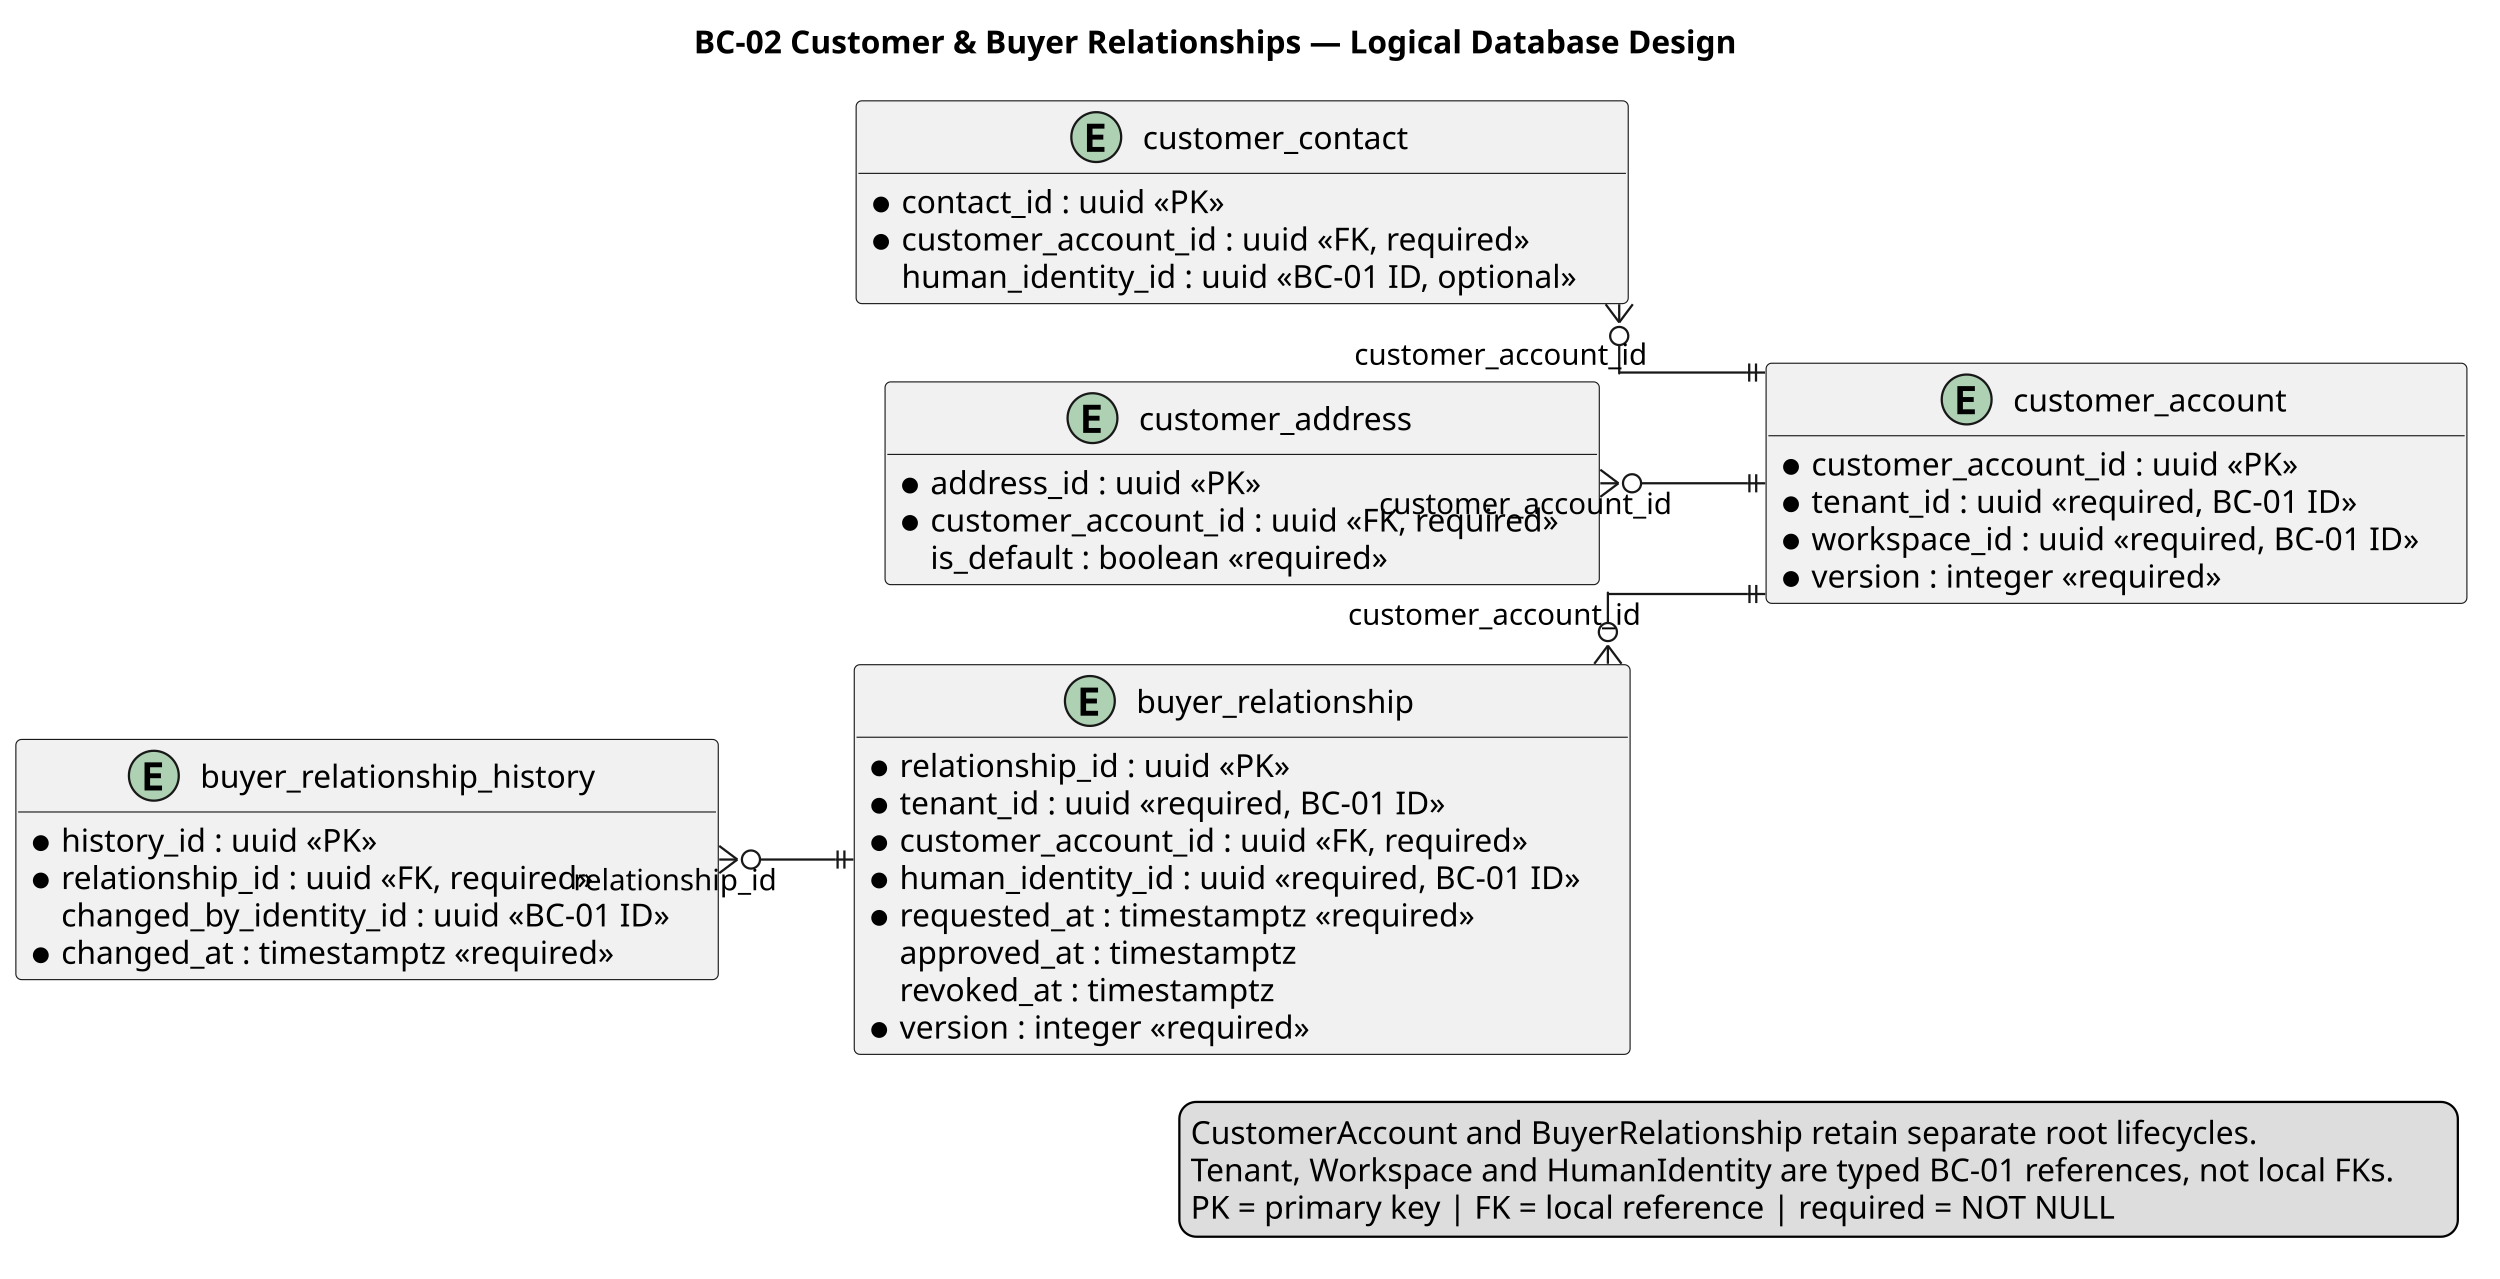
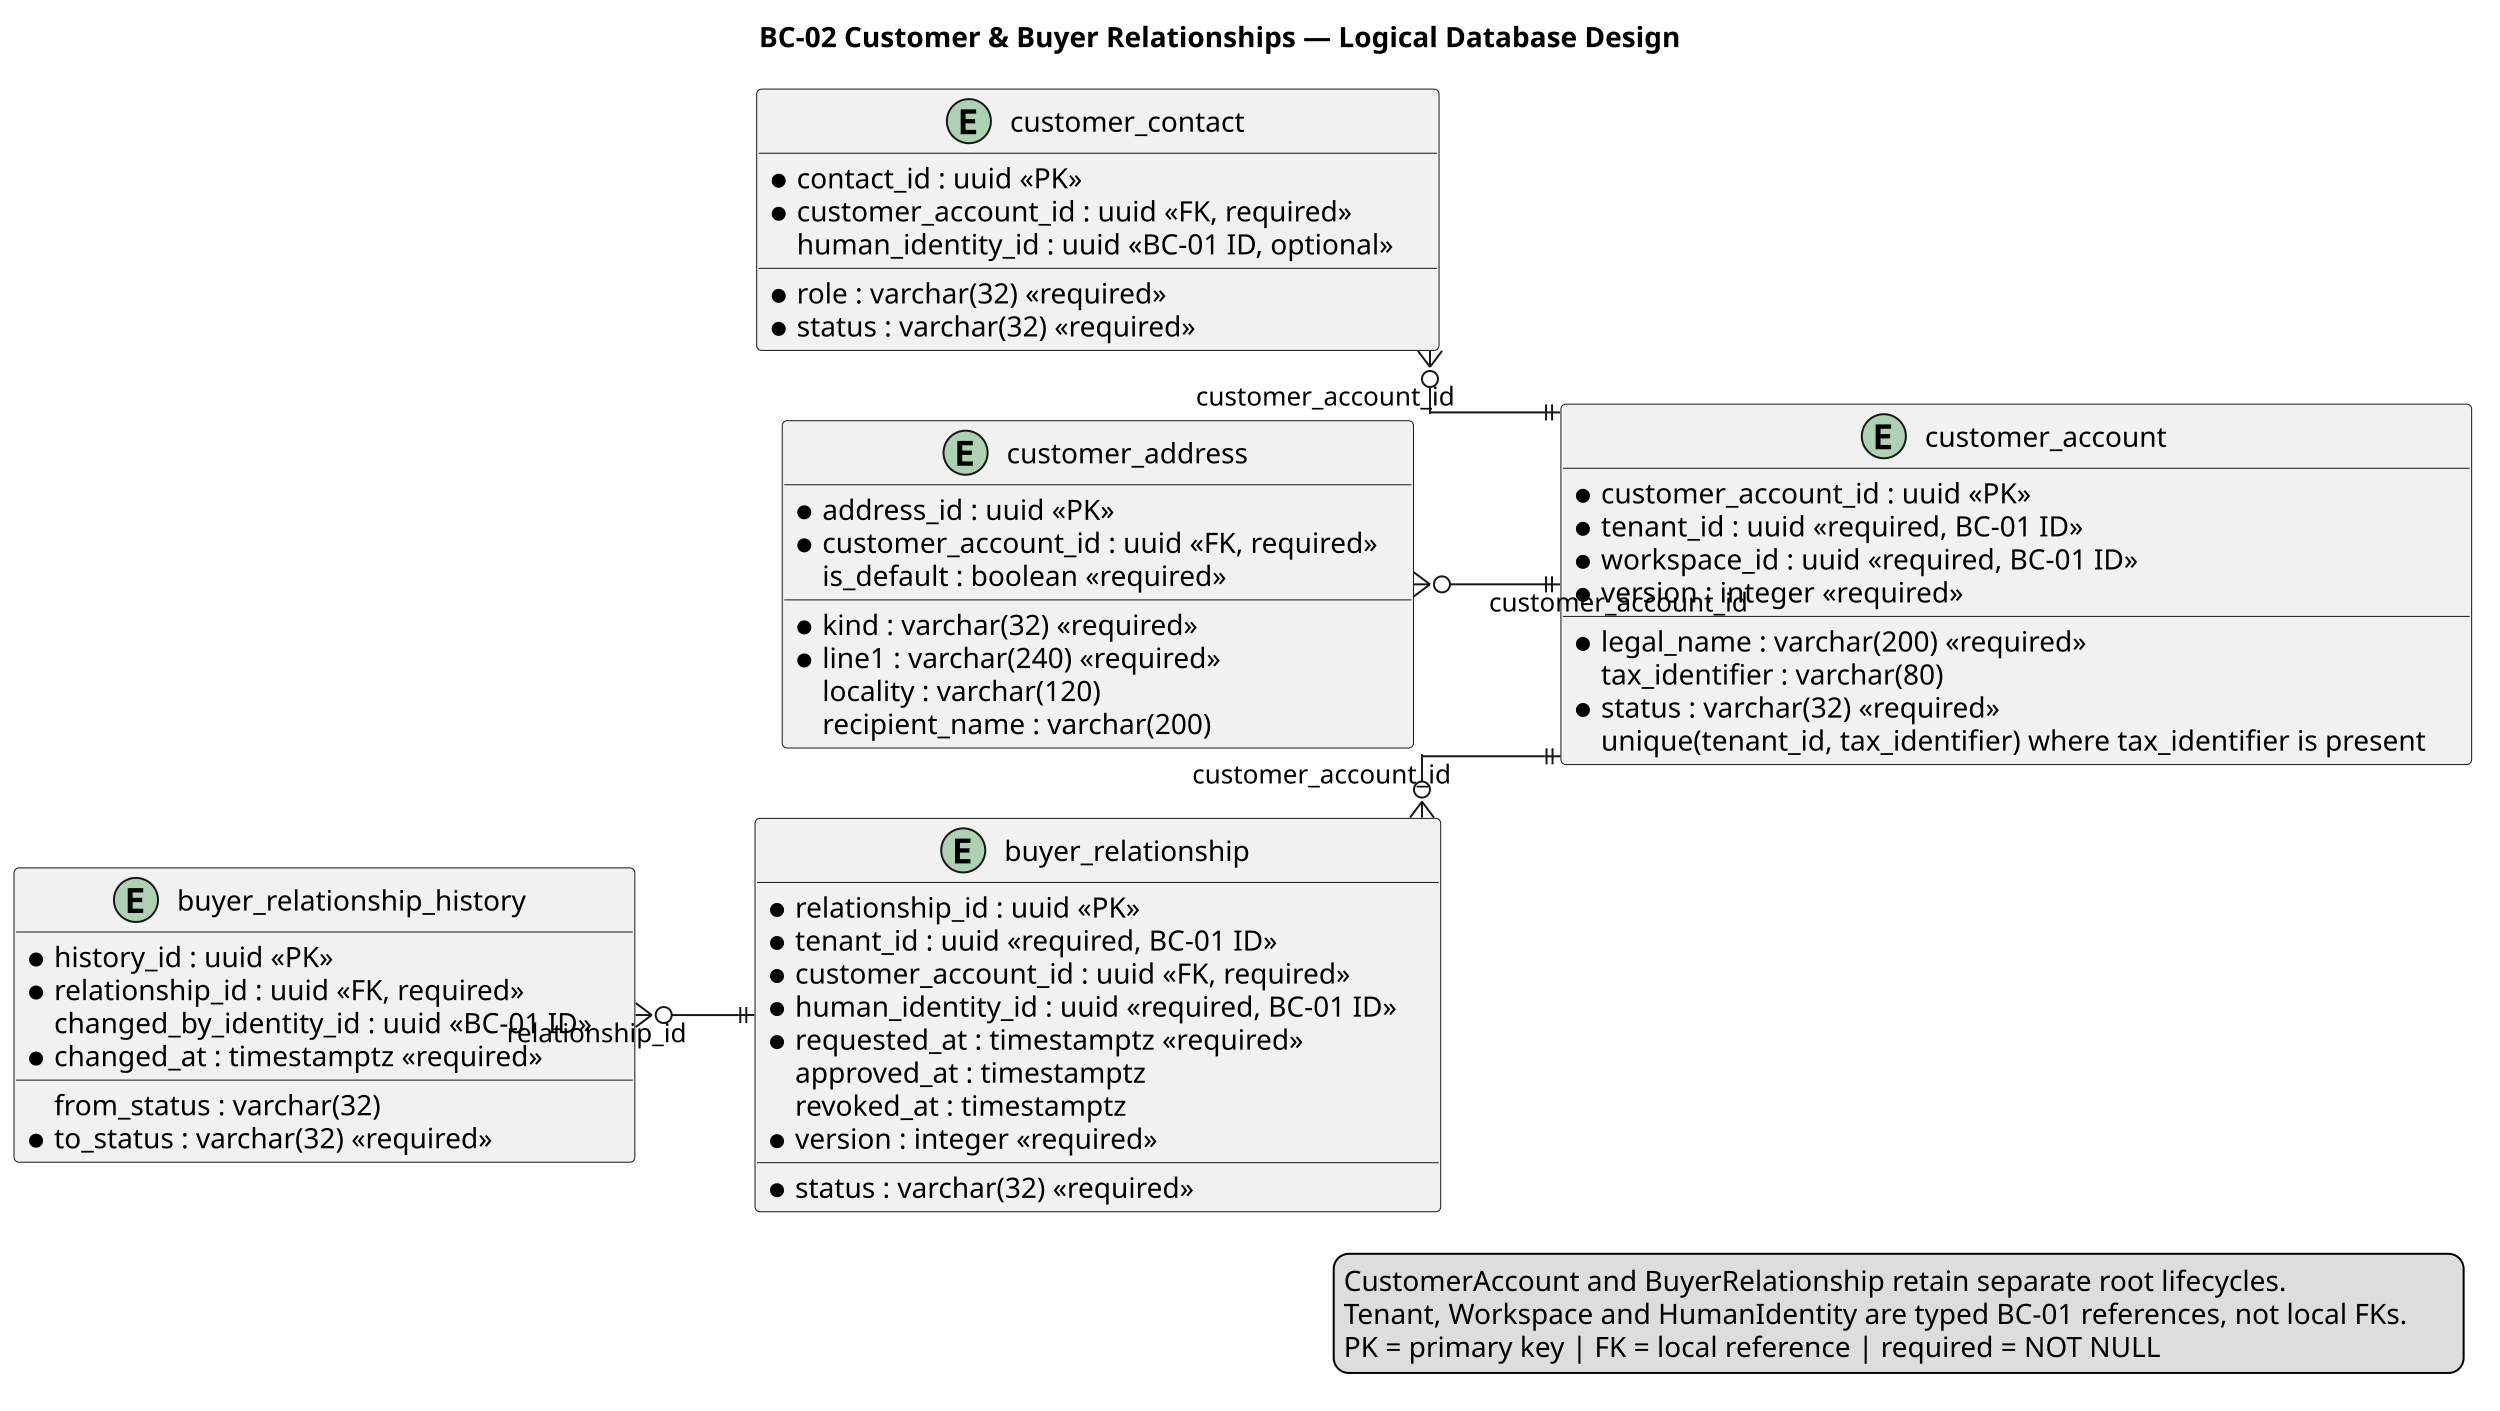
- <svg xmlns="http://www.w3.org/2000/svg" contentStyleType="text/css" data-diagram-type="CLASS" height="564px" preserveAspectRatio="none" style="width:1103px;height:564px;background:#FFFFFF;" version="1.1" viewBox="0 0 1103 564" width="1103px" zoomAndPan="magnify">
+ <svg xmlns="http://www.w3.org/2000/svg" contentStyleType="text/css" data-diagram-type="CLASS" height="704px" preserveAspectRatio="none" style="width:1248px;height:704px;background:#FFFFFF;" version="1.1" viewBox="0 0 1248 704" width="1248px" zoomAndPan="magnify">
  <defs />
  <g>
    <g class="title" data-source-line="1">
-       <text fill="#000000" font-family="sans-serif" font-size="14" font-weight="700" lengthAdjust="spacing" textLength="484.162" x="306.119" y="23.535">BC-02 Customer &amp; Buyer Relationships — Logical Database Design</text>
-     </g>
-     <g class="entity" data-qualified-name="customer_account" data-source-line="12" id="ent0001">
-       <rect fill="#F1F1F1" height="105.953" rx="2.5" ry="2.5" style="stroke:#181818;stroke-width:0.5;" width="309.199" x="779.2" y="160.248" />
-       <ellipse cx="867.691" cy="176.248" fill="#ADD1B2" rx="11" ry="11" style="stroke:#181818;stroke-width:1;" />
-       <path d="M871.306,182.748 L863.586,182.748 L863.586,170.355 L871.306,170.355 L871.306,172.513 L866.034,172.513 L866.034,175.186 L870.807,175.186 L870.807,177.345 L866.034,177.345 L866.034,180.59 L871.306,180.59 Z " fill="#000000" />
-       <text fill="#000000" font-family="sans-serif" font-size="14" lengthAdjust="spacing" textLength="123.717" x="888.191" y="181.539">customer_account</text>
-       <line style="stroke:#181818;stroke-width:0.5;" x1="780.2" x2="1087.399" y1="192.248" y2="192.248" />
-       <g data-visibility-modifier="IE_MANDATORY">
-         <ellipse cx="790.2" cy="205.992" fill="#000000" rx="3" ry="3" style="stroke:#000000;stroke-width:1;" />
-       </g>
-       <text fill="#000000" font-family="sans-serif" font-size="14" lengthAdjust="spacing" textLength="223.077" x="799.2" y="209.783">customer_account_id : uuid «PK»</text>
-       <g data-visibility-modifier="IE_MANDATORY">
-         <ellipse cx="790.2" cy="222.481" fill="#000000" rx="3" ry="3" style="stroke:#000000;stroke-width:1;" />
-       </g>
-       <text fill="#000000" font-family="sans-serif" font-size="14" lengthAdjust="spacing" textLength="254.632" x="799.2" y="226.272">tenant_id : uuid «required, BC-01 ID»</text>
-       <g data-visibility-modifier="IE_MANDATORY">
-         <ellipse cx="790.2" cy="238.969" fill="#000000" rx="3" ry="3" style="stroke:#000000;stroke-width:1;" />
-       </g>
-       <text fill="#000000" font-family="sans-serif" font-size="14" lengthAdjust="spacing" textLength="283.199" x="799.2" y="242.76">workspace_id : uuid «required, BC-01 ID»</text>
-       <g data-visibility-modifier="IE_MANDATORY">
-         <ellipse cx="790.2" cy="255.457" fill="#000000" rx="3" ry="3" style="stroke:#000000;stroke-width:1;" />
-       </g>
-       <text fill="#000000" font-family="sans-serif" font-size="14" lengthAdjust="spacing" textLength="187.079" x="799.2" y="259.248">version : integer «required»</text>
+       <text fill="#000000" font-family="sans-serif" font-size="14" font-weight="700" lengthAdjust="spacing" textLength="484.162" x="378.843" y="23.535">BC-02 Customer &amp; Buyer Relationships — Logical Database Design</text>
+     </g>
+     <g class="entity" data-qualified-name="customer_account" data-source-line="11" id="ent0001">
+       <rect fill="#F1F1F1" height="179.906" rx="2.5" ry="2.5" style="stroke:#181818;stroke-width:0.5;" width="454.647" x="779.2" y="201.758" />
+       <ellipse cx="940.415" cy="217.758" fill="#ADD1B2" rx="11" ry="11" style="stroke:#181818;stroke-width:1;" />
+       <path d="M944.03,224.258 L936.31,224.258 L936.31,211.865 L944.03,211.865 L944.03,214.023 L938.759,214.023 L938.759,216.696 L943.532,216.696 L943.532,218.855 L938.759,218.855 L938.759,222.1 L944.03,222.1 Z " fill="#000000" />
+       <text fill="#000000" font-family="sans-serif" font-size="14" lengthAdjust="spacing" textLength="123.717" x="960.915" y="223.049">customer_account</text>
+       <line style="stroke:#181818;stroke-width:0.5;" x1="780.2" x2="1232.848" y1="233.758" y2="233.758" />
+       <g data-visibility-modifier="IE_MANDATORY">
+         <ellipse cx="790.2" cy="247.502" fill="#000000" rx="3" ry="3" style="stroke:#000000;stroke-width:1;" />
+       </g>
+       <text fill="#000000" font-family="sans-serif" font-size="14" lengthAdjust="spacing" textLength="223.077" x="799.2" y="251.293">customer_account_id : uuid «PK»</text>
+       <g data-visibility-modifier="IE_MANDATORY">
+         <ellipse cx="790.2" cy="263.991" fill="#000000" rx="3" ry="3" style="stroke:#000000;stroke-width:1;" />
+       </g>
+       <text fill="#000000" font-family="sans-serif" font-size="14" lengthAdjust="spacing" textLength="254.632" x="799.2" y="267.782">tenant_id : uuid «required, BC-01 ID»</text>
+       <g data-visibility-modifier="IE_MANDATORY">
+         <ellipse cx="790.2" cy="280.479" fill="#000000" rx="3" ry="3" style="stroke:#000000;stroke-width:1;" />
+       </g>
+       <text fill="#000000" font-family="sans-serif" font-size="14" lengthAdjust="spacing" textLength="283.199" x="799.2" y="284.27">workspace_id : uuid «required, BC-01 ID»</text>
+       <g data-visibility-modifier="IE_MANDATORY">
+         <ellipse cx="790.2" cy="296.967" fill="#000000" rx="3" ry="3" style="stroke:#000000;stroke-width:1;" />
+       </g>
+       <text fill="#000000" font-family="sans-serif" font-size="14" lengthAdjust="spacing" textLength="187.079" x="799.2" y="300.758">version : integer «required»</text>
+       <line style="stroke:#181818;stroke-width:0.5;" x1="780.2" x2="1232.848" y1="307.711" y2="307.711" />
+       <g data-visibility-modifier="IE_MANDATORY">
+         <ellipse cx="790.2" cy="321.455" fill="#000000" rx="3" ry="3" style="stroke:#000000;stroke-width:1;" />
+       </g>
+       <text fill="#000000" font-family="sans-serif" font-size="14" lengthAdjust="spacing" textLength="252.137" x="799.2" y="325.247">legal_name : varchar(200) «required»</text>
+       <text fill="#000000" font-family="sans-serif" font-size="14" lengthAdjust="spacing" textLength="180.031" x="799.2" y="341.735">tax_identifier : varchar(80)</text>
+       <g data-visibility-modifier="IE_MANDATORY">
+         <ellipse cx="790.2" cy="354.432" fill="#000000" rx="3" ry="3" style="stroke:#000000;stroke-width:1;" />
+       </g>
+       <text fill="#000000" font-family="sans-serif" font-size="14" lengthAdjust="spacing" textLength="207.806" x="799.2" y="358.223">status : varchar(32) «required»</text>
+       <text fill="#000000" font-family="sans-serif" font-size="14" lengthAdjust="spacing" textLength="428.647" x="799.2" y="374.711">unique(tenant_id, tax_identifier) where tax_identifier is present</text>
    </g>
    <g class="entity" data-qualified-name="customer_contact" data-source-line="22" id="ent0002">
-       <rect fill="#F1F1F1" height="89.465" rx="2.5" ry="2.5" style="stroke:#181818;stroke-width:0.5;" width="340.644" x="377.73" y="44.488" />
+       <rect fill="#F1F1F1" height="130.441" rx="2.5" ry="2.5" style="stroke:#181818;stroke-width:0.5;" width="340.644" x="377.73" y="44.488" />
      <ellipse cx="483.67" cy="60.488" fill="#ADD1B2" rx="11" ry="11" style="stroke:#181818;stroke-width:1;" />
      <path d="M487.284,66.988 L479.565,66.988 L479.565,54.595 L487.284,54.595 L487.284,56.753 L482.013,56.753 L482.013,59.426 L486.786,59.426 L486.786,61.584 L482.013,61.584 L482.013,64.83 L487.284,64.83 Z " fill="#000000" />
      <text fill="#000000" font-family="sans-serif" font-size="14" lengthAdjust="spacing" textLength="120.265" x="504.17" y="65.779">customer_contact</text>
      <line style="stroke:#181818;stroke-width:0.5;" x1="378.73" x2="717.375" y1="76.488" y2="76.488" />
      <g data-visibility-modifier="IE_MANDATORY">
        <ellipse cx="388.73" cy="90.232" fill="#000000" rx="3" ry="3" style="stroke:#000000;stroke-width:1;" />
      </g>
      <text fill="#000000" font-family="sans-serif" font-size="14" lengthAdjust="spacing" textLength="149.194" x="397.73" y="94.023">contact_id : uuid «PK»</text>
      <g data-visibility-modifier="IE_MANDATORY">
        <ellipse cx="388.73" cy="106.721" fill="#000000" rx="3" ry="3" style="stroke:#000000;stroke-width:1;" />
      </g>
      <text fill="#000000" font-family="sans-serif" font-size="14" lengthAdjust="spacing" textLength="289.119" x="397.73" y="110.512">customer_account_id : uuid «FK, required»</text>
      <text fill="#000000" font-family="sans-serif" font-size="14" lengthAdjust="spacing" textLength="314.644" x="397.73" y="127">human_identity_id : uuid «BC-01 ID, optional»</text>
+       <line style="stroke:#181818;stroke-width:0.5;" x1="378.73" x2="717.375" y1="133.953" y2="133.953" />
+       <g data-visibility-modifier="IE_MANDATORY">
+         <ellipse cx="388.73" cy="147.697" fill="#000000" rx="3" ry="3" style="stroke:#000000;stroke-width:1;" />
+       </g>
+       <text fill="#000000" font-family="sans-serif" font-size="14" lengthAdjust="spacing" textLength="192.815" x="397.73" y="151.488">role : varchar(32) «required»</text>
+       <g data-visibility-modifier="IE_MANDATORY">
+         <ellipse cx="388.73" cy="164.185" fill="#000000" rx="3" ry="3" style="stroke:#000000;stroke-width:1;" />
+       </g>
+       <text fill="#000000" font-family="sans-serif" font-size="14" lengthAdjust="spacing" textLength="207.806" x="397.73" y="167.977">status : varchar(32) «required»</text>
    </g>
    <g class="entity" data-qualified-name="customer_address" data-source-line="30" id="ent0003">
-       <rect fill="#F1F1F1" height="89.465" rx="2.5" ry="2.5" style="stroke:#181818;stroke-width:0.5;" width="315.119" x="390.49" y="168.488" />
-       <ellipse cx="482.006" cy="184.488" fill="#ADD1B2" rx="11" ry="11" style="stroke:#181818;stroke-width:1;" />
-       <path d="M485.62,190.988 L477.901,190.988 L477.901,178.595 L485.62,178.595 L485.62,180.753 L480.349,180.753 L480.349,183.426 L485.122,183.426 L485.122,185.584 L480.349,185.584 L480.349,188.83 L485.62,188.83 Z " fill="#000000" />
-       <text fill="#000000" font-family="sans-serif" font-size="14" lengthAdjust="spacing" textLength="123.587" x="502.506" y="189.779">customer_address</text>
-       <line style="stroke:#181818;stroke-width:0.5;" x1="391.49" x2="704.609" y1="200.488" y2="200.488" />
-       <g data-visibility-modifier="IE_MANDATORY">
-         <ellipse cx="401.49" cy="214.232" fill="#000000" rx="3" ry="3" style="stroke:#000000;stroke-width:1;" />
-       </g>
-       <text fill="#000000" font-family="sans-serif" font-size="14" lengthAdjust="spacing" textLength="152.517" x="410.49" y="218.023">address_id : uuid «PK»</text>
-       <g data-visibility-modifier="IE_MANDATORY">
-         <ellipse cx="401.49" cy="230.721" fill="#000000" rx="3" ry="3" style="stroke:#000000;stroke-width:1;" />
-       </g>
-       <text fill="#000000" font-family="sans-serif" font-size="14" lengthAdjust="spacing" textLength="289.119" x="410.49" y="234.512">customer_account_id : uuid «FK, required»</text>
-       <text fill="#000000" font-family="sans-serif" font-size="14" lengthAdjust="spacing" textLength="209.727" x="410.49" y="251">is_default : boolean «required»</text>
+       <rect fill="#F1F1F1" height="163.418" rx="2.5" ry="2.5" style="stroke:#181818;stroke-width:0.5;" width="315.119" x="390.49" y="209.998" />
+       <ellipse cx="482.006" cy="225.998" fill="#ADD1B2" rx="11" ry="11" style="stroke:#181818;stroke-width:1;" />
+       <path d="M485.62,232.498 L477.901,232.498 L477.901,220.105 L485.62,220.105 L485.62,222.263 L480.349,222.263 L480.349,224.936 L485.122,224.936 L485.122,227.095 L480.349,227.095 L480.349,230.34 L485.62,230.34 Z " fill="#000000" />
+       <text fill="#000000" font-family="sans-serif" font-size="14" lengthAdjust="spacing" textLength="123.587" x="502.506" y="231.289">customer_address</text>
+       <line style="stroke:#181818;stroke-width:0.5;" x1="391.49" x2="704.609" y1="241.998" y2="241.998" />
+       <g data-visibility-modifier="IE_MANDATORY">
+         <ellipse cx="401.49" cy="255.742" fill="#000000" rx="3" ry="3" style="stroke:#000000;stroke-width:1;" />
+       </g>
+       <text fill="#000000" font-family="sans-serif" font-size="14" lengthAdjust="spacing" textLength="152.517" x="410.49" y="259.533">address_id : uuid «PK»</text>
+       <g data-visibility-modifier="IE_MANDATORY">
+         <ellipse cx="401.49" cy="272.231" fill="#000000" rx="3" ry="3" style="stroke:#000000;stroke-width:1;" />
+       </g>
+       <text fill="#000000" font-family="sans-serif" font-size="14" lengthAdjust="spacing" textLength="289.119" x="410.49" y="276.022">customer_account_id : uuid «FK, required»</text>
+       <text fill="#000000" font-family="sans-serif" font-size="14" lengthAdjust="spacing" textLength="209.727" x="410.49" y="292.51">is_default : boolean «required»</text>
+       <line style="stroke:#181818;stroke-width:0.5;" x1="391.49" x2="704.609" y1="299.463" y2="299.463" />
+       <g data-visibility-modifier="IE_MANDATORY">
+         <ellipse cx="401.49" cy="313.207" fill="#000000" rx="3" ry="3" style="stroke:#000000;stroke-width:1;" />
+       </g>
+       <text fill="#000000" font-family="sans-serif" font-size="14" lengthAdjust="spacing" textLength="196.369" x="410.49" y="316.998">kind : varchar(32) «required»</text>
+       <g data-visibility-modifier="IE_MANDATORY">
+         <ellipse cx="401.49" cy="329.695" fill="#000000" rx="3" ry="3" style="stroke:#000000;stroke-width:1;" />
+       </g>
+       <text fill="#000000" font-family="sans-serif" font-size="14" lengthAdjust="spacing" textLength="208.927" x="410.49" y="333.487">line1 : varchar(240) «required»</text>
+       <text fill="#000000" font-family="sans-serif" font-size="14" lengthAdjust="spacing" textLength="147.171" x="410.49" y="349.975">locality : varchar(120)</text>
+       <text fill="#000000" font-family="sans-serif" font-size="14" lengthAdjust="spacing" textLength="202.597" x="410.49" y="366.463">recipient_name : varchar(200)</text>
    </g>
    <g class="entity" data-qualified-name="buyer_relationship" data-source-line="40" id="ent0004">
-       <rect fill="#F1F1F1" height="171.906" rx="2.5" ry="2.5" style="stroke:#181818;stroke-width:0.5;" width="342.299" x="376.9" y="293.268" />
-       <ellipse cx="480.847" cy="309.268" fill="#ADD1B2" rx="11" ry="11" style="stroke:#181818;stroke-width:1;" />
-       <path d="M484.462,315.768 L476.742,315.768 L476.742,303.375 L484.462,303.375 L484.462,305.533 L479.19,305.533 L479.19,308.206 L483.964,308.206 L483.964,310.365 L479.19,310.365 L479.19,313.61 L484.462,313.61 Z " fill="#000000" />
-       <text fill="#000000" font-family="sans-serif" font-size="14" lengthAdjust="spacing" textLength="125.904" x="501.347" y="314.559">buyer_relationship</text>
-       <line style="stroke:#181818;stroke-width:0.5;" x1="377.9" x2="718.199" y1="325.268" y2="325.268" />
-       <g data-visibility-modifier="IE_MANDATORY">
-         <ellipse cx="387.9" cy="339.012" fill="#000000" rx="3" ry="3" style="stroke:#000000;stroke-width:1;" />
-       </g>
-       <text fill="#000000" font-family="sans-serif" font-size="14" lengthAdjust="spacing" textLength="179.922" x="396.9" y="342.803">relationship_id : uuid «PK»</text>
-       <g data-visibility-modifier="IE_MANDATORY">
-         <ellipse cx="387.9" cy="355.501" fill="#000000" rx="3" ry="3" style="stroke:#000000;stroke-width:1;" />
-       </g>
-       <text fill="#000000" font-family="sans-serif" font-size="14" lengthAdjust="spacing" textLength="254.632" x="396.9" y="359.292">tenant_id : uuid «required, BC-01 ID»</text>
-       <g data-visibility-modifier="IE_MANDATORY">
-         <ellipse cx="387.9" cy="371.989" fill="#000000" rx="3" ry="3" style="stroke:#000000;stroke-width:1;" />
-       </g>
-       <text fill="#000000" font-family="sans-serif" font-size="14" lengthAdjust="spacing" textLength="289.119" x="396.9" y="375.78">customer_account_id : uuid «FK, required»</text>
-       <g data-visibility-modifier="IE_MANDATORY">
-         <ellipse cx="387.9" cy="388.477" fill="#000000" rx="3" ry="3" style="stroke:#000000;stroke-width:1;" />
-       </g>
-       <text fill="#000000" font-family="sans-serif" font-size="14" lengthAdjust="spacing" textLength="316.299" x="396.9" y="392.268">human_identity_id : uuid «required, BC-01 ID»</text>
-       <g data-visibility-modifier="IE_MANDATORY">
-         <ellipse cx="387.9" cy="404.966" fill="#000000" rx="3" ry="3" style="stroke:#000000;stroke-width:1;" />
-       </g>
-       <text fill="#000000" font-family="sans-serif" font-size="14" lengthAdjust="spacing" textLength="262.985" x="396.9" y="408.757">requested_at : timestamptz «required»</text>
-       <text fill="#000000" font-family="sans-serif" font-size="14" lengthAdjust="spacing" textLength="182.198" x="396.9" y="425.245">approved_at : timestamptz</text>
-       <text fill="#000000" font-family="sans-serif" font-size="14" lengthAdjust="spacing" textLength="172.826" x="396.9" y="441.733">revoked_at : timestamptz</text>
-       <g data-visibility-modifier="IE_MANDATORY">
-         <ellipse cx="387.9" cy="454.43" fill="#000000" rx="3" ry="3" style="stroke:#000000;stroke-width:1;" />
-       </g>
-       <text fill="#000000" font-family="sans-serif" font-size="14" lengthAdjust="spacing" textLength="187.079" x="396.9" y="458.221">version : integer «required»</text>
+       <rect fill="#F1F1F1" height="196.394" rx="2.5" ry="2.5" style="stroke:#181818;stroke-width:0.5;" width="342.299" x="376.9" y="408.518" />
+       <ellipse cx="480.847" cy="424.518" fill="#ADD1B2" rx="11" ry="11" style="stroke:#181818;stroke-width:1;" />
+       <path d="M484.462,431.018 L476.742,431.018 L476.742,418.625 L484.462,418.625 L484.462,420.783 L479.19,420.783 L479.19,423.456 L483.964,423.456 L483.964,425.615 L479.19,425.615 L479.19,428.86 L484.462,428.86 Z " fill="#000000" />
+       <text fill="#000000" font-family="sans-serif" font-size="14" lengthAdjust="spacing" textLength="125.904" x="501.347" y="429.809">buyer_relationship</text>
+       <line style="stroke:#181818;stroke-width:0.5;" x1="377.9" x2="718.199" y1="440.518" y2="440.518" />
+       <g data-visibility-modifier="IE_MANDATORY">
+         <ellipse cx="387.9" cy="454.262" fill="#000000" rx="3" ry="3" style="stroke:#000000;stroke-width:1;" />
+       </g>
+       <text fill="#000000" font-family="sans-serif" font-size="14" lengthAdjust="spacing" textLength="179.922" x="396.9" y="458.053">relationship_id : uuid «PK»</text>
+       <g data-visibility-modifier="IE_MANDATORY">
+         <ellipse cx="387.9" cy="470.751" fill="#000000" rx="3" ry="3" style="stroke:#000000;stroke-width:1;" />
+       </g>
+       <text fill="#000000" font-family="sans-serif" font-size="14" lengthAdjust="spacing" textLength="254.632" x="396.9" y="474.542">tenant_id : uuid «required, BC-01 ID»</text>
+       <g data-visibility-modifier="IE_MANDATORY">
+         <ellipse cx="387.9" cy="487.239" fill="#000000" rx="3" ry="3" style="stroke:#000000;stroke-width:1;" />
+       </g>
+       <text fill="#000000" font-family="sans-serif" font-size="14" lengthAdjust="spacing" textLength="289.119" x="396.9" y="491.03">customer_account_id : uuid «FK, required»</text>
+       <g data-visibility-modifier="IE_MANDATORY">
+         <ellipse cx="387.9" cy="503.727" fill="#000000" rx="3" ry="3" style="stroke:#000000;stroke-width:1;" />
+       </g>
+       <text fill="#000000" font-family="sans-serif" font-size="14" lengthAdjust="spacing" textLength="316.299" x="396.9" y="507.518">human_identity_id : uuid «required, BC-01 ID»</text>
+       <g data-visibility-modifier="IE_MANDATORY">
+         <ellipse cx="387.9" cy="520.216" fill="#000000" rx="3" ry="3" style="stroke:#000000;stroke-width:1;" />
+       </g>
+       <text fill="#000000" font-family="sans-serif" font-size="14" lengthAdjust="spacing" textLength="262.985" x="396.9" y="524.007">requested_at : timestamptz «required»</text>
+       <text fill="#000000" font-family="sans-serif" font-size="14" lengthAdjust="spacing" textLength="182.198" x="396.9" y="540.495">approved_at : timestamptz</text>
+       <text fill="#000000" font-family="sans-serif" font-size="14" lengthAdjust="spacing" textLength="172.826" x="396.9" y="556.983">revoked_at : timestamptz</text>
+       <g data-visibility-modifier="IE_MANDATORY">
+         <ellipse cx="387.9" cy="569.68" fill="#000000" rx="3" ry="3" style="stroke:#000000;stroke-width:1;" />
+       </g>
+       <text fill="#000000" font-family="sans-serif" font-size="14" lengthAdjust="spacing" textLength="187.079" x="396.9" y="573.471">version : integer «required»</text>
+       <line style="stroke:#181818;stroke-width:0.5;" x1="377.9" x2="718.199" y1="580.424" y2="580.424" />
+       <g data-visibility-modifier="IE_MANDATORY">
+         <ellipse cx="387.9" cy="594.169" fill="#000000" rx="3" ry="3" style="stroke:#000000;stroke-width:1;" />
+       </g>
+       <text fill="#000000" font-family="sans-serif" font-size="14" lengthAdjust="spacing" textLength="207.806" x="396.9" y="597.96">status : varchar(32) «required»</text>
    </g>
    <g class="entity" data-qualified-name="relationship_history" data-source-line="52" id="ent0005">
-       <rect fill="#F1F1F1" height="105.953" rx="2.5" ry="2.5" style="stroke:#181818;stroke-width:0.5;" width="309.903" x="7" y="326.248" />
-       <ellipse cx="67.874" cy="342.248" fill="#ADD1B2" rx="11" ry="11" style="stroke:#181818;stroke-width:1;" />
-       <path d="M71.488,348.748 L63.769,348.748 L63.769,336.355 L71.488,336.355 L71.488,338.513 L66.217,338.513 L66.217,341.186 L70.99,341.186 L70.99,343.344 L66.217,343.344 L66.217,346.59 L71.488,346.59 Z " fill="#000000" />
-       <text fill="#000000" font-family="sans-serif" font-size="14" lengthAdjust="spacing" textLength="179.655" x="88.374" y="347.539">buyer_relationship_history</text>
-       <line style="stroke:#181818;stroke-width:0.5;" x1="8" x2="315.903" y1="358.248" y2="358.248" />
-       <g data-visibility-modifier="IE_MANDATORY">
-         <ellipse cx="18" cy="371.992" fill="#000000" rx="3" ry="3" style="stroke:#000000;stroke-width:1;" />
-       </g>
-       <text fill="#000000" font-family="sans-serif" font-size="14" lengthAdjust="spacing" textLength="146.111" x="27" y="375.783">history_id : uuid «PK»</text>
-       <g data-visibility-modifier="IE_MANDATORY">
-         <ellipse cx="18" cy="388.481" fill="#000000" rx="3" ry="3" style="stroke:#000000;stroke-width:1;" />
-       </g>
-       <text fill="#000000" font-family="sans-serif" font-size="14" lengthAdjust="spacing" textLength="245.964" x="27" y="392.272">relationship_id : uuid «FK, required»</text>
-       <text fill="#000000" font-family="sans-serif" font-size="14" lengthAdjust="spacing" textLength="283.903" x="27" y="408.76">changed_by_identity_id : uuid «BC-01 ID»</text>
-       <g data-visibility-modifier="IE_MANDATORY">
-         <ellipse cx="18" cy="421.457" fill="#000000" rx="3" ry="3" style="stroke:#000000;stroke-width:1;" />
-       </g>
-       <text fill="#000000" font-family="sans-serif" font-size="14" lengthAdjust="spacing" textLength="252.793" x="27" y="425.248">changed_at : timestamptz «required»</text>
+       <rect fill="#F1F1F1" height="146.93" rx="2.5" ry="2.5" style="stroke:#181818;stroke-width:0.5;" width="309.903" x="7" y="433.248" />
+       <ellipse cx="67.874" cy="449.248" fill="#ADD1B2" rx="11" ry="11" style="stroke:#181818;stroke-width:1;" />
+       <path d="M71.488,455.748 L63.769,455.748 L63.769,443.355 L71.488,443.355 L71.488,445.513 L66.217,445.513 L66.217,448.186 L70.99,448.186 L70.99,450.344 L66.217,450.344 L66.217,453.59 L71.488,453.59 Z " fill="#000000" />
+       <text fill="#000000" font-family="sans-serif" font-size="14" lengthAdjust="spacing" textLength="179.655" x="88.374" y="454.539">buyer_relationship_history</text>
+       <line style="stroke:#181818;stroke-width:0.5;" x1="8" x2="315.903" y1="465.248" y2="465.248" />
+       <g data-visibility-modifier="IE_MANDATORY">
+         <ellipse cx="18" cy="478.992" fill="#000000" rx="3" ry="3" style="stroke:#000000;stroke-width:1;" />
+       </g>
+       <text fill="#000000" font-family="sans-serif" font-size="14" lengthAdjust="spacing" textLength="146.111" x="27" y="482.783">history_id : uuid «PK»</text>
+       <g data-visibility-modifier="IE_MANDATORY">
+         <ellipse cx="18" cy="495.481" fill="#000000" rx="3" ry="3" style="stroke:#000000;stroke-width:1;" />
+       </g>
+       <text fill="#000000" font-family="sans-serif" font-size="14" lengthAdjust="spacing" textLength="245.964" x="27" y="499.272">relationship_id : uuid «FK, required»</text>
+       <text fill="#000000" font-family="sans-serif" font-size="14" lengthAdjust="spacing" textLength="283.903" x="27" y="515.76">changed_by_identity_id : uuid «BC-01 ID»</text>
+       <g data-visibility-modifier="IE_MANDATORY">
+         <ellipse cx="18" cy="528.457" fill="#000000" rx="3" ry="3" style="stroke:#000000;stroke-width:1;" />
+       </g>
+       <text fill="#000000" font-family="sans-serif" font-size="14" lengthAdjust="spacing" textLength="252.793" x="27" y="532.248">changed_at : timestamptz «required»</text>
+       <line style="stroke:#181818;stroke-width:0.5;" x1="8" x2="315.903" y1="539.201" y2="539.201" />
+       <text fill="#000000" font-family="sans-serif" font-size="14" lengthAdjust="spacing" textLength="170.837" x="27" y="556.737">from_status : varchar(32)</text>
+       <g data-visibility-modifier="IE_MANDATORY">
+         <ellipse cx="18" cy="569.434" fill="#000000" rx="3" ry="3" style="stroke:#000000;stroke-width:1;" />
+       </g>
+       <text fill="#000000" font-family="sans-serif" font-size="14" lengthAdjust="spacing" textLength="228.642" x="27" y="573.225">to_status : varchar(32) «required»</text>
    </g>
    <g class="link" data-entity-1="ent0002" data-entity-2="ent0001" data-link-type="crowfoot" data-source-line="61" id="lnk6">
-       <path codeLine="61" d="M714.4,152.238 C714.4,168.238 714.4,164.368 714.4,164.368 C714.4,164.368 734.58,164.368 770.75,164.368" fill="none" id="customer_contact-customer_account" style="stroke:#181818;stroke-width:1;" />
-       <line style="stroke:#181818;stroke-width:1;" x1="714.4" x2="708.4" y1="142.238" y2="134.238" />
-       <line style="stroke:#181818;stroke-width:1;" x1="714.4" x2="720.4" y1="142.238" y2="134.238" />
-       <line style="stroke:#181818;stroke-width:1;" x1="714.4" x2="714.4" y1="142.238" y2="134.238" />
-       <ellipse cx="714.4" cy="148.238" fill="none" rx="4" ry="4" style="stroke:#181818;stroke-width:1;" />
-       <line style="stroke:#181818;stroke-width:1;" x1="774.75" x2="774.75" y1="160.368" y2="168.368" />
-       <line style="stroke:#181818;stroke-width:1;" x1="771.75" x2="771.75" y1="160.368" y2="168.368" />
-       <line style="stroke:#181818;stroke-width:1;" x1="770.75" x2="778.75" y1="164.368" y2="164.368" />
-       <text fill="#000000" font-family="sans-serif" font-size="13" lengthAdjust="spacing" textLength="133.32" x="597.51" y="160.937">customer_account_id</text>
+       <path codeLine="61" d="M713.85,193.188 C713.85,210.218 713.85,205.878 713.85,205.878 C713.85,205.878 733.02,205.878 770.8,205.878" fill="none" id="customer_contact-customer_account" style="stroke:#181818;stroke-width:1;" />
+       <line style="stroke:#181818;stroke-width:1;" x1="713.85" x2="707.85" y1="183.188" y2="175.188" />
+       <line style="stroke:#181818;stroke-width:1;" x1="713.85" x2="719.85" y1="183.188" y2="175.188" />
+       <line style="stroke:#181818;stroke-width:1;" x1="713.85" x2="713.85" y1="183.188" y2="175.188" />
+       <ellipse cx="713.85" cy="189.188" fill="none" rx="4" ry="4" style="stroke:#181818;stroke-width:1;" />
+       <line style="stroke:#181818;stroke-width:1;" x1="774.8" x2="774.8" y1="201.878" y2="209.878" />
+       <line style="stroke:#181818;stroke-width:1;" x1="771.8" x2="771.8" y1="201.878" y2="209.878" />
+       <line style="stroke:#181818;stroke-width:1;" x1="770.8" x2="778.8" y1="205.878" y2="205.878" />
+       <text fill="#000000" font-family="sans-serif" font-size="13" lengthAdjust="spacing" textLength="133.32" x="596.98" y="202.447">customer_account_id</text>
    </g>
    <g class="link" data-entity-1="ent0003" data-entity-2="ent0001" data-link-type="crowfoot" data-source-line="62" id="lnk7">
-       <path codeLine="62" d="M724.06,213.228 C748.1,213.228 746.87,213.228 770.84,213.228" fill="none" id="customer_address-customer_account" style="stroke:#181818;stroke-width:1;" />
-       <line style="stroke:#181818;stroke-width:1;" x1="714.06" x2="706.06" y1="213.228" y2="219.228" />
-       <line style="stroke:#181818;stroke-width:1;" x1="714.06" x2="706.06" y1="213.228" y2="207.228" />
-       <line style="stroke:#181818;stroke-width:1;" x1="714.06" x2="706.06" y1="213.228" y2="213.228" />
-       <ellipse cx="720.06" cy="213.228" fill="none" rx="4" ry="4" style="stroke:#181818;stroke-width:1;" />
-       <line style="stroke:#181818;stroke-width:1;" x1="774.84" x2="774.84" y1="209.228" y2="217.228" />
-       <line style="stroke:#181818;stroke-width:1;" x1="771.84" x2="771.84" y1="209.228" y2="217.228" />
-       <line style="stroke:#181818;stroke-width:1;" x1="770.84" x2="778.84" y1="213.228" y2="213.228" />
-       <text fill="#000000" font-family="sans-serif" font-size="13" lengthAdjust="spacing" textLength="133.32" x="608.45" y="226.797">customer_account_id</text>
+       <path codeLine="62" d="M723.83,291.708 C747.4,291.708 746.1,291.708 770.76,291.708" fill="none" id="customer_address-customer_account" style="stroke:#181818;stroke-width:1;" />
+       <line style="stroke:#181818;stroke-width:1;" x1="713.83" x2="705.83" y1="291.708" y2="297.708" />
+       <line style="stroke:#181818;stroke-width:1;" x1="713.83" x2="705.83" y1="291.708" y2="285.708" />
+       <line style="stroke:#181818;stroke-width:1;" x1="713.83" x2="705.83" y1="291.708" y2="291.708" />
+       <ellipse cx="719.83" cy="291.708" fill="none" rx="4" ry="4" style="stroke:#181818;stroke-width:1;" />
+       <line style="stroke:#181818;stroke-width:1;" x1="774.76" x2="774.76" y1="287.708" y2="295.708" />
+       <line style="stroke:#181818;stroke-width:1;" x1="771.76" x2="771.76" y1="287.708" y2="295.708" />
+       <line style="stroke:#181818;stroke-width:1;" x1="770.76" x2="778.76" y1="291.708" y2="291.708" />
+       <text fill="#000000" font-family="sans-serif" font-size="13" lengthAdjust="spacing" textLength="133.32" x="743.3" y="305.277">customer_account_id</text>
    </g>
    <g class="link" data-entity-1="ent0004" data-entity-2="ent0001" data-link-type="crowfoot" data-source-line="63" id="lnk8">
-       <path codeLine="63" d="M709.4,274.858 C709.4,257.298 709.4,262.078 709.4,262.078 C709.4,262.078 732.14,262.078 770.87,262.078" fill="none" id="buyer_relationship-customer_account" style="stroke:#181818;stroke-width:1;" />
-       <line style="stroke:#181818;stroke-width:1;" x1="709.4" x2="715.4" y1="284.858" y2="292.858" />
-       <line style="stroke:#181818;stroke-width:1;" x1="709.4" x2="703.4" y1="284.858" y2="292.858" />
-       <line style="stroke:#181818;stroke-width:1;" x1="709.4" x2="709.4" y1="284.858" y2="292.858" />
-       <ellipse cx="709.4" cy="278.858" fill="none" rx="4" ry="4" style="stroke:#181818;stroke-width:1;" />
-       <line style="stroke:#181818;stroke-width:1;" x1="774.87" x2="774.87" y1="258.078" y2="266.078" />
-       <line style="stroke:#181818;stroke-width:1;" x1="771.87" x2="771.87" y1="258.078" y2="266.078" />
-       <line style="stroke:#181818;stroke-width:1;" x1="770.87" x2="778.87" y1="262.078" y2="262.078" />
-       <text fill="#000000" font-family="sans-serif" font-size="13" lengthAdjust="spacing" textLength="133.32" x="594.74" y="275.647">customer_account_id</text>
+       <path codeLine="63" d="M709.85,390.158 C709.85,372.478 709.85,377.538 709.85,377.538 C709.85,377.538 731,377.538 771.03,377.538" fill="none" id="buyer_relationship-customer_account" style="stroke:#181818;stroke-width:1;" />
+       <line style="stroke:#181818;stroke-width:1;" x1="709.85" x2="715.85" y1="400.158" y2="408.158" />
+       <line style="stroke:#181818;stroke-width:1;" x1="709.85" x2="703.85" y1="400.158" y2="408.158" />
+       <line style="stroke:#181818;stroke-width:1;" x1="709.85" x2="709.85" y1="400.158" y2="408.158" />
+       <ellipse cx="709.85" cy="394.158" fill="none" rx="4" ry="4" style="stroke:#181818;stroke-width:1;" />
+       <line style="stroke:#181818;stroke-width:1;" x1="775.03" x2="775.03" y1="373.538" y2="381.538" />
+       <line style="stroke:#181818;stroke-width:1;" x1="772.03" x2="772.03" y1="373.538" y2="381.538" />
+       <line style="stroke:#181818;stroke-width:1;" x1="771.03" x2="779.03" y1="377.538" y2="377.538" />
+       <text fill="#000000" font-family="sans-serif" font-size="13" lengthAdjust="spacing" textLength="133.32" x="595.14" y="391.107">customer_account_id</text>
    </g>
    <g class="link" data-entity-1="ent0005" data-entity-2="ent0004" data-link-type="crowfoot" data-source-line="64" id="lnk9">
-       <path codeLine="64" d="M335.32,379.228 C354.81,379.228 348.83,379.228 368.55,379.228" fill="none" id="relationship_history-buyer_relationship" style="stroke:#181818;stroke-width:1;" />
-       <line style="stroke:#181818;stroke-width:1;" x1="325.32" x2="317.32" y1="379.228" y2="385.228" />
-       <line style="stroke:#181818;stroke-width:1;" x1="325.32" x2="317.32" y1="379.228" y2="373.228" />
-       <line style="stroke:#181818;stroke-width:1;" x1="325.32" x2="317.32" y1="379.228" y2="379.228" />
-       <ellipse cx="331.32" cy="379.228" fill="none" rx="4" ry="4" style="stroke:#181818;stroke-width:1;" />
-       <line style="stroke:#181818;stroke-width:1;" x1="372.55" x2="372.55" y1="375.228" y2="383.228" />
-       <line style="stroke:#181818;stroke-width:1;" x1="369.55" x2="369.55" y1="375.228" y2="383.228" />
-       <line style="stroke:#181818;stroke-width:1;" x1="368.55" x2="376.55" y1="379.228" y2="379.228" />
-       <text fill="#000000" font-family="sans-serif" font-size="13" lengthAdjust="spacing" textLength="93.247" x="252.94" y="392.797">relationship_id</text>
+       <path codeLine="64" d="M335.32,506.708 C354.81,506.708 348.83,506.708 368.55,506.708" fill="none" id="relationship_history-buyer_relationship" style="stroke:#181818;stroke-width:1;" />
+       <line style="stroke:#181818;stroke-width:1;" x1="325.32" x2="317.32" y1="506.708" y2="512.708" />
+       <line style="stroke:#181818;stroke-width:1;" x1="325.32" x2="317.32" y1="506.708" y2="500.708" />
+       <line style="stroke:#181818;stroke-width:1;" x1="325.32" x2="317.32" y1="506.708" y2="506.708" />
+       <ellipse cx="331.32" cy="506.708" fill="none" rx="4" ry="4" style="stroke:#181818;stroke-width:1;" />
+       <line style="stroke:#181818;stroke-width:1;" x1="372.55" x2="372.55" y1="502.708" y2="510.708" />
+       <line style="stroke:#181818;stroke-width:1;" x1="369.55" x2="369.55" y1="502.708" y2="510.708" />
+       <line style="stroke:#181818;stroke-width:1;" x1="368.55" x2="376.55" y1="506.708" y2="506.708" />
+       <text fill="#000000" font-family="sans-serif" font-size="13" lengthAdjust="spacing" textLength="93.247" x="252.94" y="520.277">relationship_id</text>
    </g>
    <g class="legend" data-source-line="66">
-       <rect fill="#DDDDDD" height="59.465" rx="7.5" ry="7.5" style="stroke:#000000;stroke-width:1;" width="564.066" x="520.333" y="486.175" />
-       <text fill="#000000" font-family="sans-serif" font-size="14" lengthAdjust="spacing" textLength="485.721" x="525.333" y="504.71">CustomerAccount and BuyerRelationship retain separate root lifecycles.</text>
-       <text fill="#000000" font-family="sans-serif" font-size="14" lengthAdjust="spacing" textLength="554.066" x="525.333" y="521.198">Tenant, Workspace and HumanIdentity are typed BC-01 references, not local FKs.</text>
-       <text fill="#000000" font-family="sans-serif" font-size="14" lengthAdjust="spacing" textLength="428.401" x="525.333" y="537.686">PK = primary key | FK = local reference | required = NOT NULL</text>
+       <rect fill="#DDDDDD" height="59.465" rx="7.5" ry="7.5" style="stroke:#000000;stroke-width:1;" width="564.066" x="665.781" y="625.913" />
+       <text fill="#000000" font-family="sans-serif" font-size="14" lengthAdjust="spacing" textLength="485.721" x="670.781" y="644.448">CustomerAccount and BuyerRelationship retain separate root lifecycles.</text>
+       <text fill="#000000" font-family="sans-serif" font-size="14" lengthAdjust="spacing" textLength="554.066" x="670.781" y="660.936">Tenant, Workspace and HumanIdentity are typed BC-01 references, not local FKs.</text>
+       <text fill="#000000" font-family="sans-serif" font-size="14" lengthAdjust="spacing" textLength="428.401" x="670.781" y="677.424">PK = primary key | FK = local reference | required = NOT NULL</text>
    </g>
  </g>
</svg>
